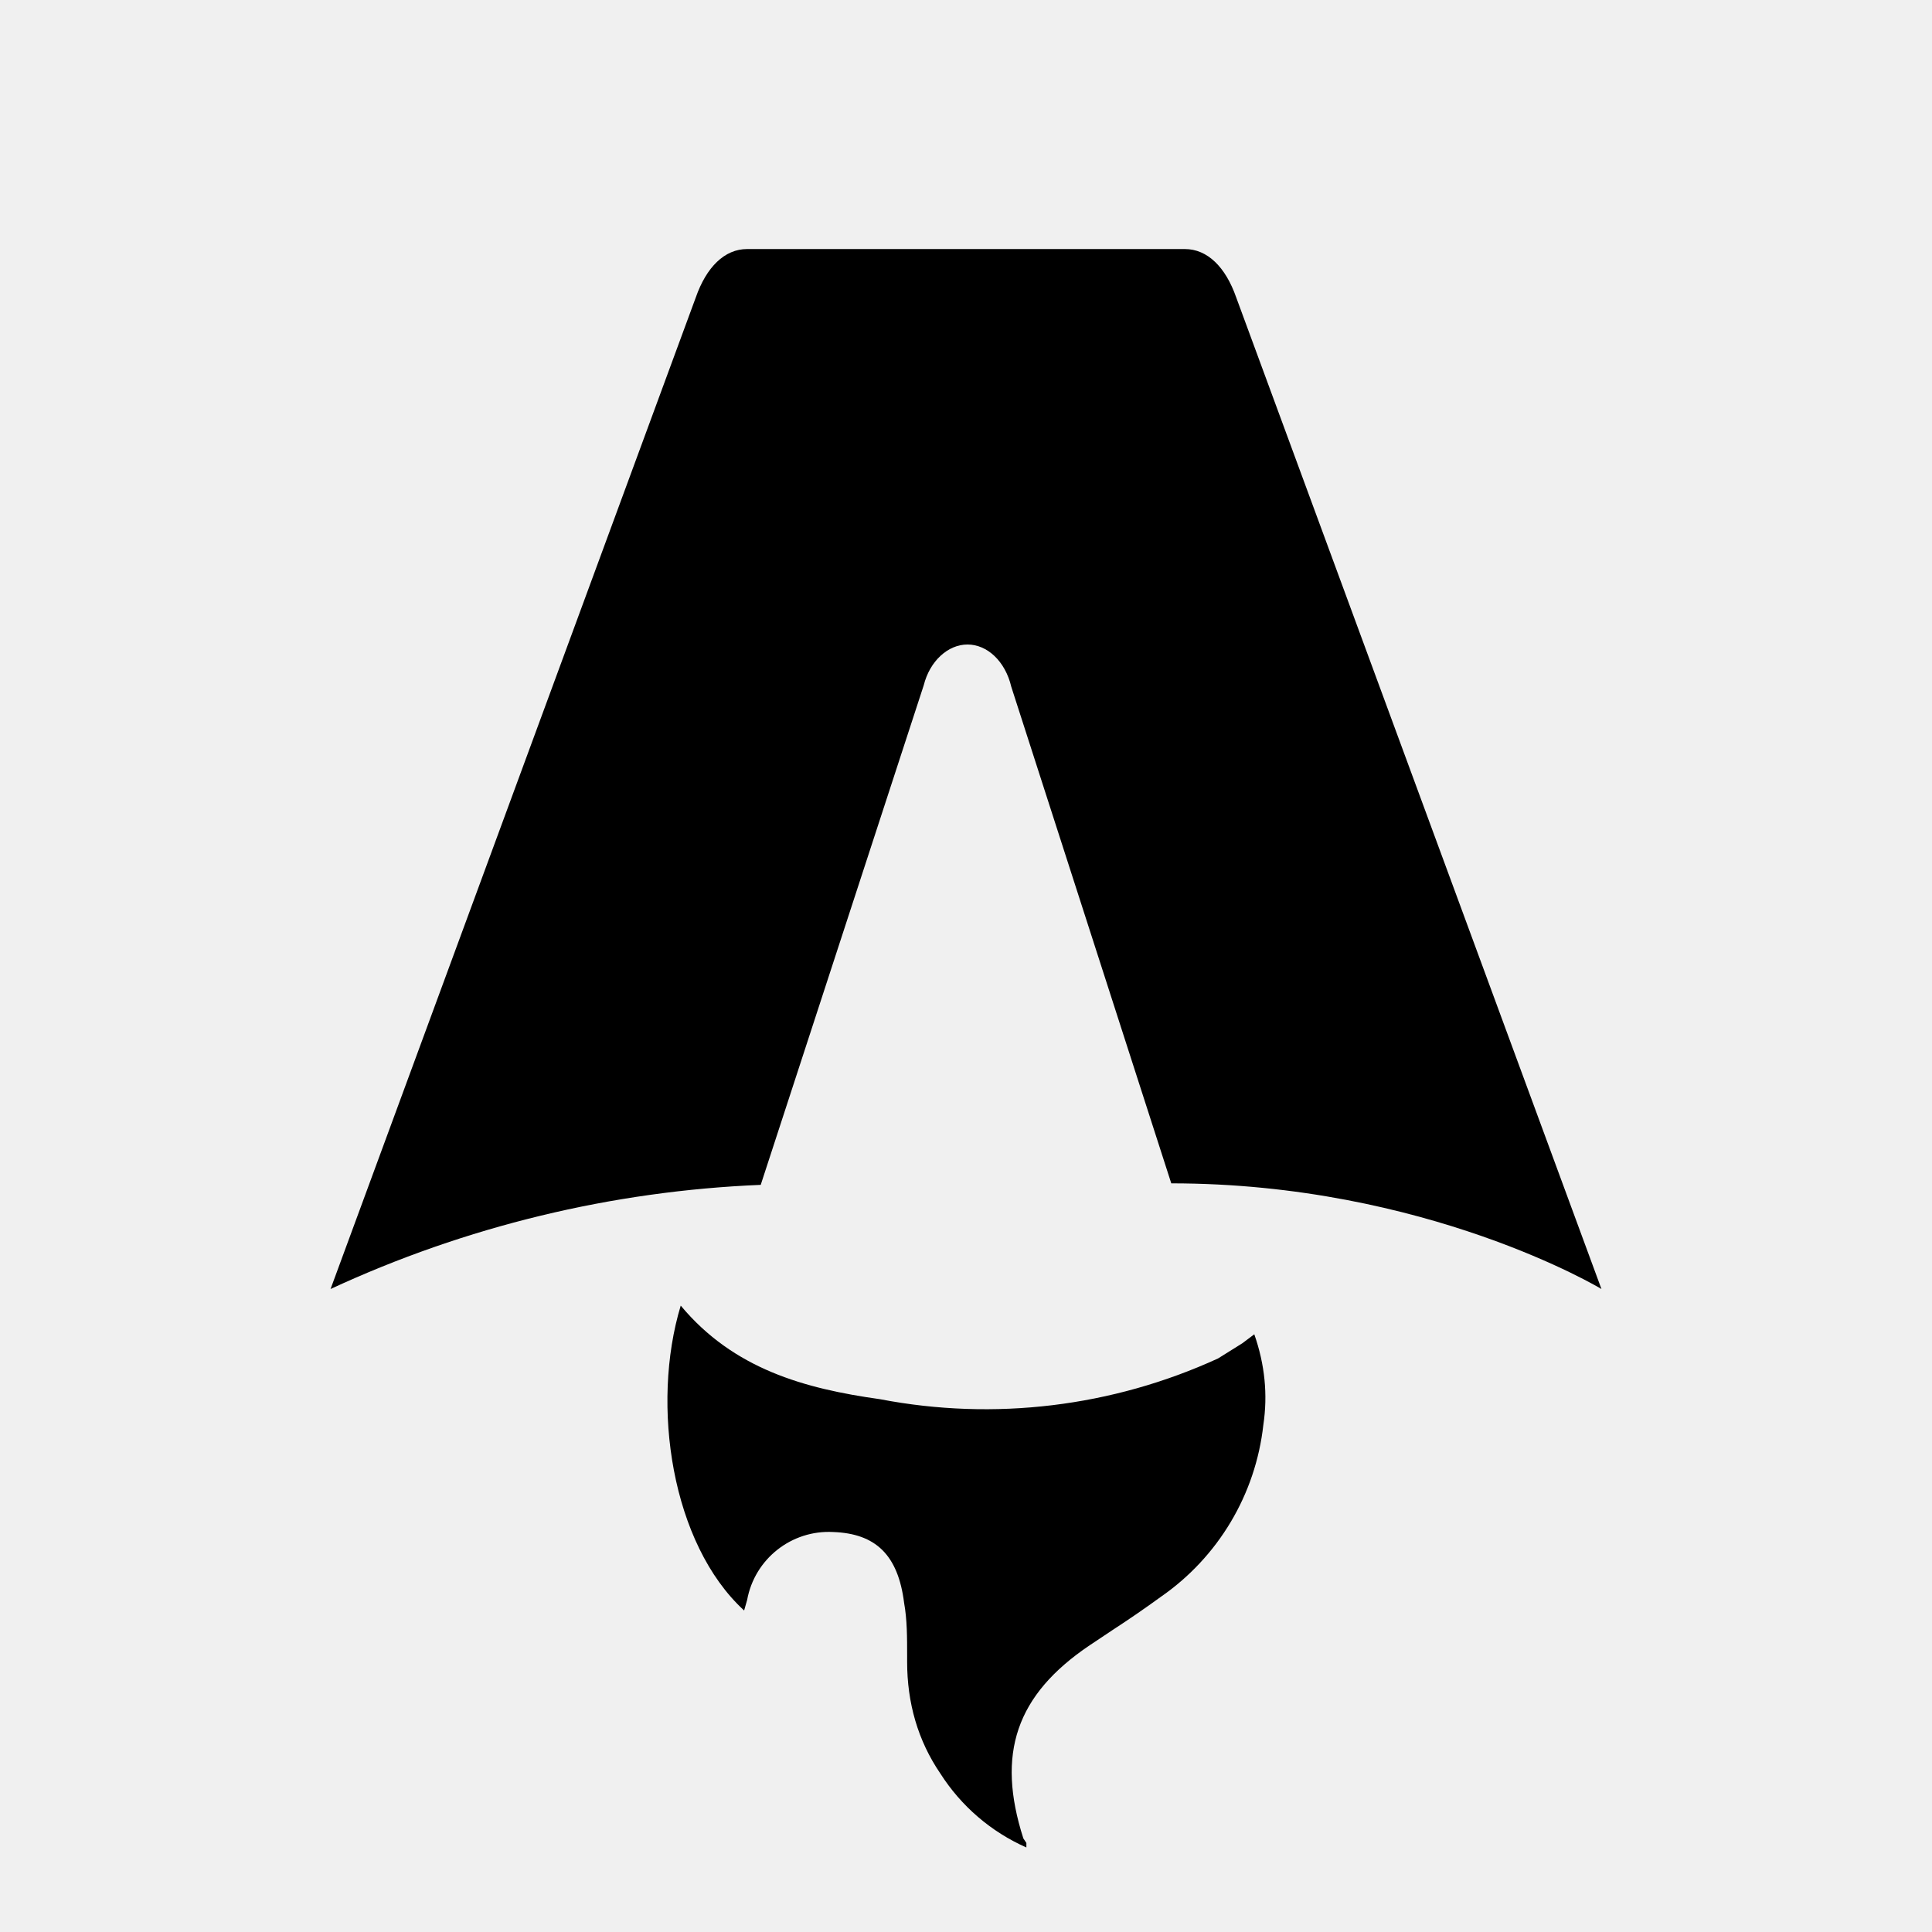
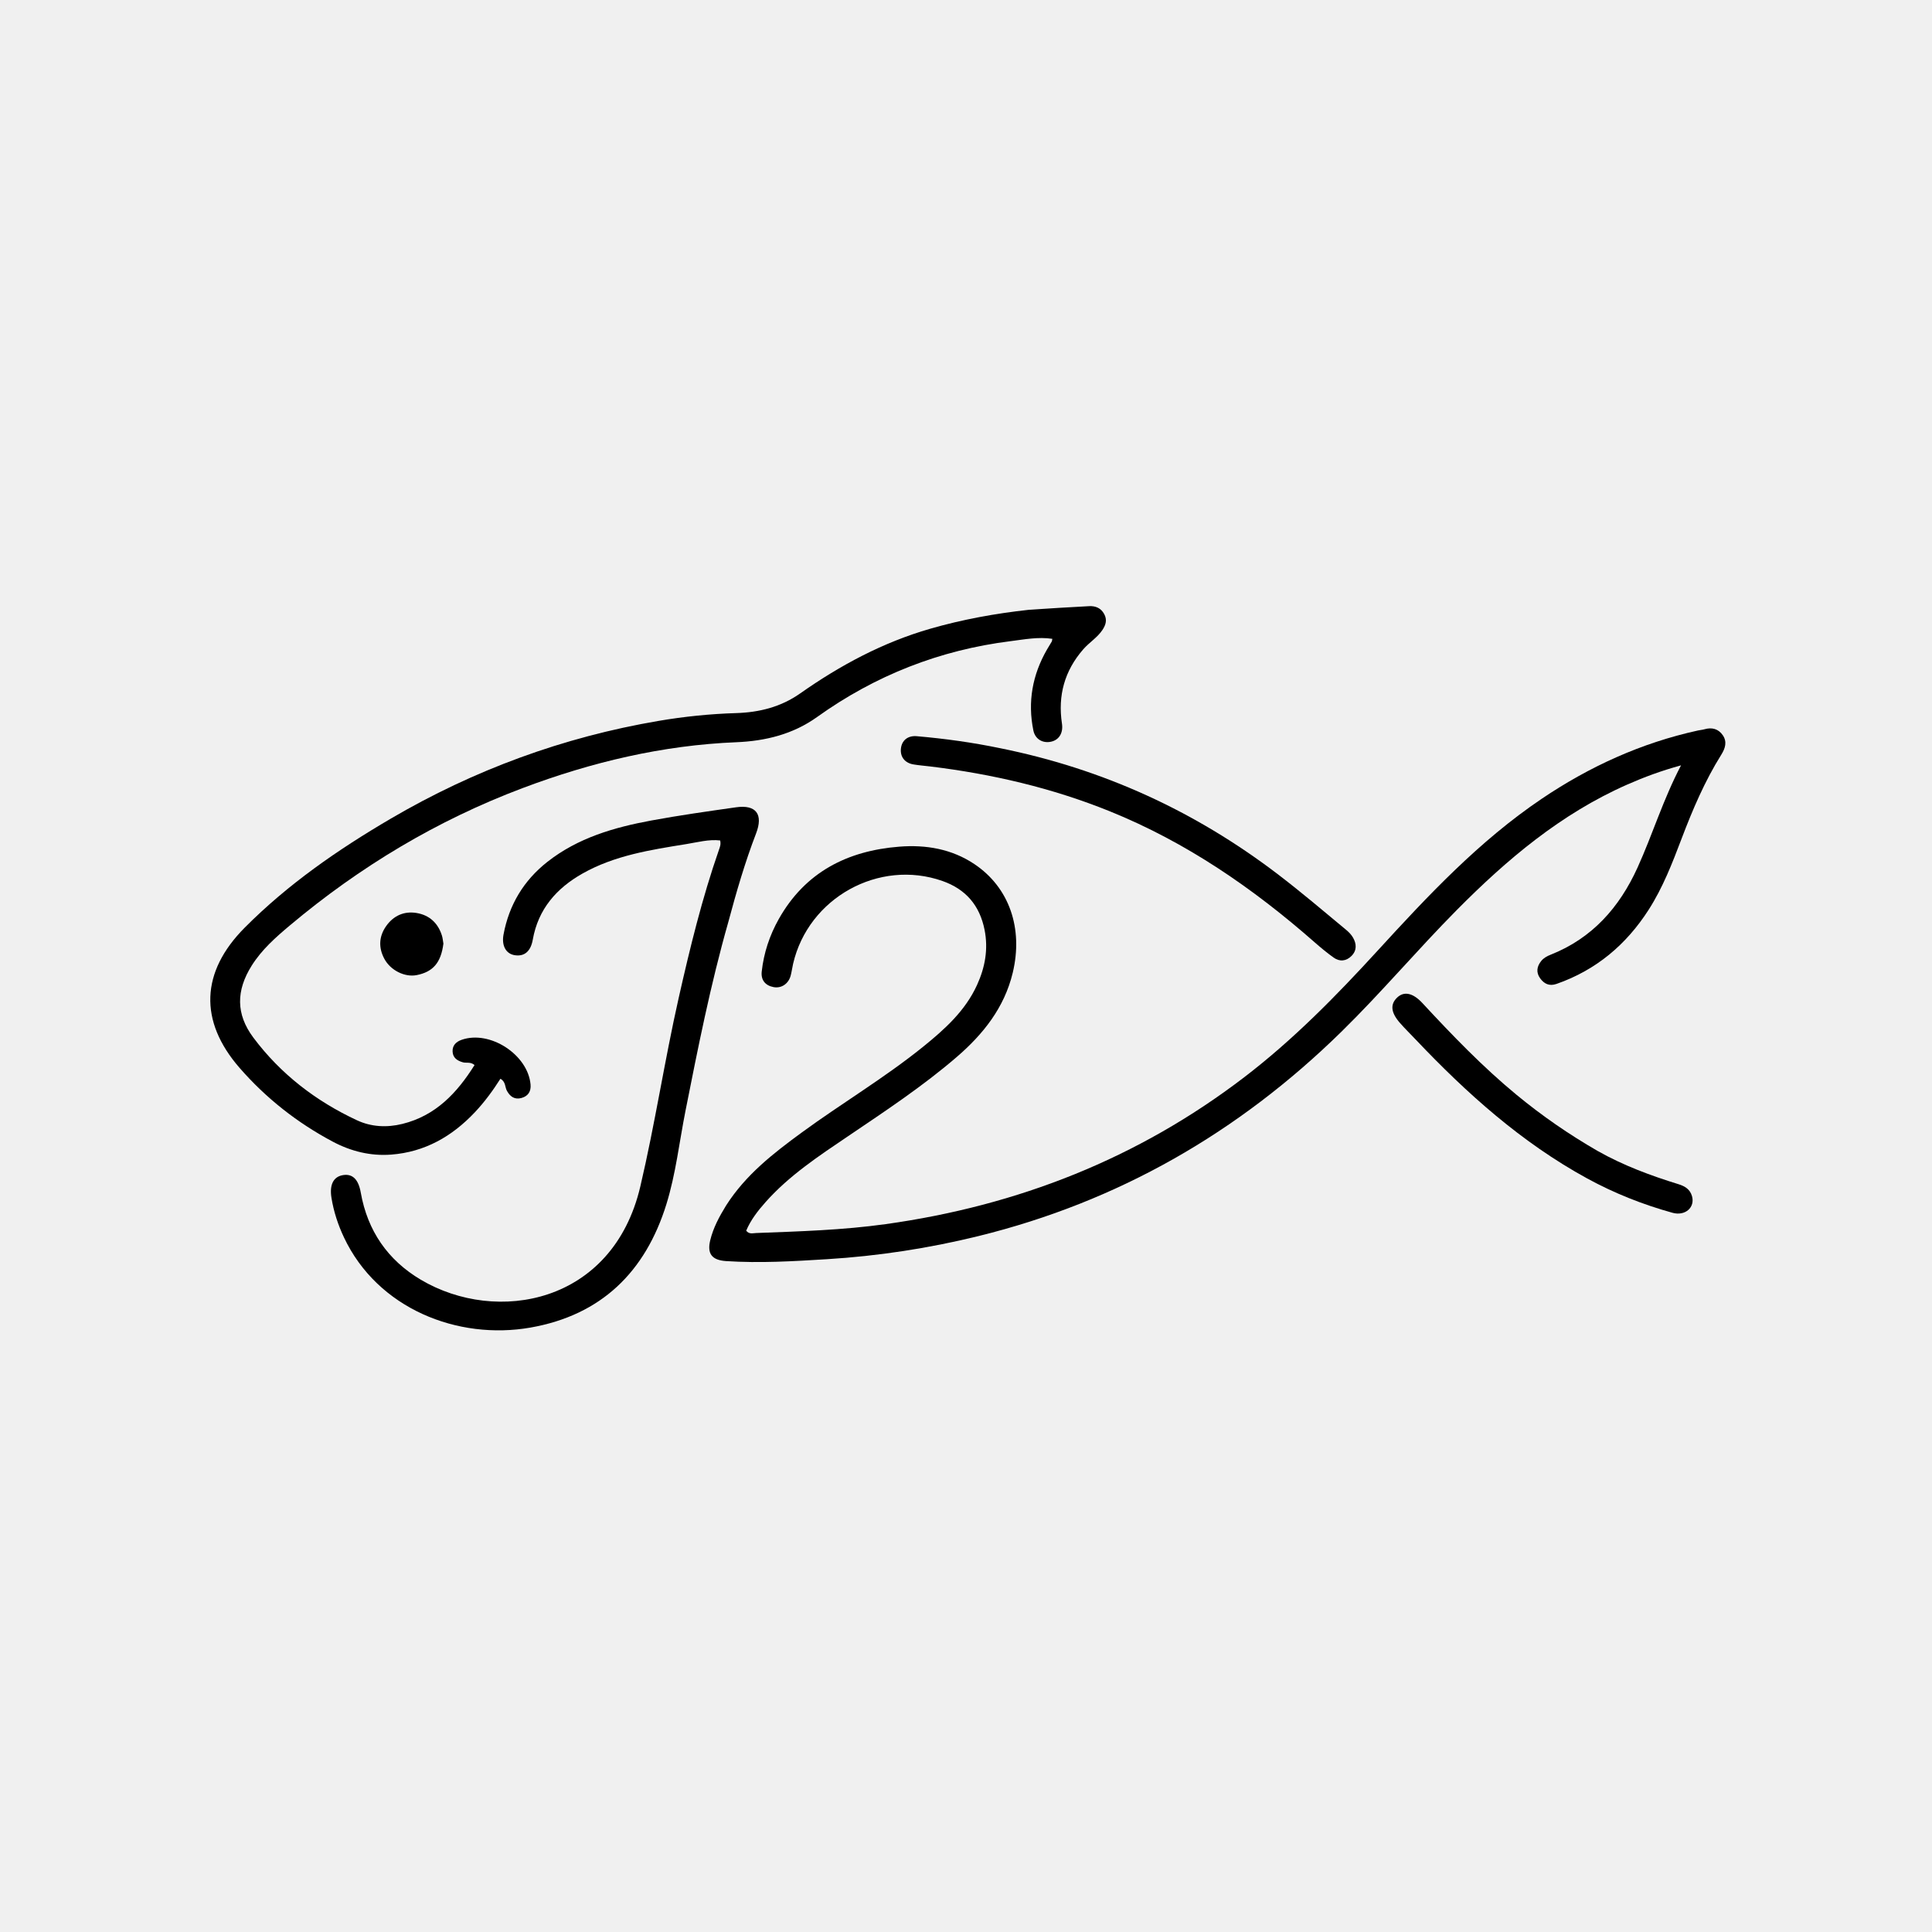
- <svg xmlns="http://www.w3.org/2000/svg" fill="none" viewBox="0 0 128 128">
-   <path d="M50.4 78.5a75.1 75.1 0 0 0-28.5 6.9l24.2-65.7c.7-2 1.9-3.2 3.4-3.2h29c1.5 0 2.7 1.2 3.4 3.2l24.2 65.7s-11.6-7-28.5-7L67 45.5c-.4-1.7-1.6-2.8-2.9-2.8-1.3 0-2.5 1.1-2.9 2.7L50.4 78.5Zm-1.1 28.2Zm-4.2-20.2c-2 6.6-.6 15.8 4.2 20.2a17.5 17.5 0 0 1 .2-.7 5.5 5.5 0 0 1 5.7-4.5c2.8.1 4.3 1.5 4.7 4.7.2 1.1.2 2.3.2 3.5v.4c0 2.7.7 5.2 2.2 7.4a13 13 0 0 0 5.7 4.9v-.3l-.2-.3c-1.8-5.6-.5-9.5 4.4-12.8l1.5-1a73 73 0 0 0 3.2-2.2 16 16 0 0 0 6.8-11.4c.3-2 .1-4-.6-6l-.8.6-1.6 1a37 37 0 0 1-22.4 2.7c-5-.7-9.7-2-13.2-6.2Z" />
-   <style>
-         path { fill: #000; }
-         @media (prefers-color-scheme: dark) {
-             path { fill: #FFF; }
-         }
-     </style>
+ <svg xmlns="http://www.w3.org/2000/svg" version="1.1" id="Layer_1" x="0px" y="0px" width="100%" viewBox="0 0 1024 1024" enable-background="new 0 0 1024 1024" xml:space="preserve">
+   <path fill="#000000" opacity="1" stroke="none" d=" M384.852,638.932   C395.209,622.681 409.827,611.33 424.772,600.382   C446.003,584.829 468.731,571.381 489.244,554.817   C500.701,545.565 511.628,535.768 517.885,521.985   C522.105,512.689 523.882,503.07 521.842,492.821   C519.266,479.883 511.879,471.283 499.523,466.942   C465.863,455.118 428.472,475.854 420.365,510.805   C419.877,512.91 419.623,515.075 419.059,517.157   C417.9,521.431 414.159,523.973 409.998,523.184   C405.554,522.342 403.244,519.374 403.729,514.963   C404.814,505.096 407.892,495.777 412.757,487.13   C426.765,462.238 449.118,450.915 476.674,448.747   C490.728,447.641 504.373,449.936 516.369,457.937   C534.953,470.331 542.44,492.093 536.748,515.669   C532.283,534.167 521.065,548.185 507.072,560.241   C488.99,575.821 469.098,588.951 449.363,602.297   C433.917,612.744 418.287,623.036 405.76,637.147   C401.681,641.741 397.908,646.588 395.502,652.283   C397.019,654.289 399.021,653.598 400.713,653.533   C423.661,652.654 446.621,651.993 469.416,648.814   C539.418,639.051 603.159,614.043 659.494,570.936   C685.391,551.12 708.081,528.004 730.059,503.986   C756.821,474.74 783.95,445.763 817.151,423.365   C842.571,406.217 869.957,393.749 899.958,387.177   C901.096,386.928 902.278,386.852 903.39,386.528   C907.372,385.369 910.806,386.319 913.118,389.686   C915.486,393.135 914.435,396.608 912.344,399.95   C903.556,413.997 897.102,429.158 891.246,444.591   C886.337,457.528 881.351,470.429 873.841,482.149   C861.952,500.704 845.961,514.172 824.99,521.493   C821.163,522.829 818.434,521.452 816.316,518.535   C814.064,515.432 814.529,512.25 816.884,509.341   C818.175,507.746 819.966,506.77 821.825,506.035   C843.884,497.319 858.32,480.984 867.916,459.863   C875.897,442.299 881.475,423.736 890.99,405.648   C880.464,408.527 871.346,411.919 862.386,415.872   C827.303,431.349 798.704,455.494 772.022,482.436   C751.147,503.515 732.025,526.226 710.819,546.989   C656.402,600.27 592.687,636.919 518.579,655.152   C492.174,661.648 465.405,665.728 438.26,667.405   C420.474,668.504 402.701,669.568 384.867,668.405   C377.369,667.917 374.679,664.561 376.438,657.355   C378.04,650.787 381.157,644.931 384.852,638.932  z" />
+   <path fill="#000000" opacity="1" stroke="none" d=" M545.444,323.192   C556.37,322.491 566.838,321.791 577.314,321.277   C580.635,321.114 583.504,322.243 585.242,325.45   C586.902,328.514 586.117,331.163 584.337,333.853   C581.62,337.959 577.347,340.475 574.161,344.128   C564.205,355.542 560.612,368.687 562.859,383.539   C563.594,388.397 561.391,392.157 557.121,393.106   C552.781,394.071 548.671,391.888 547.701,387.135   C544.615,372.009 547.197,357.701 554.891,344.32   C555.721,342.877 556.622,341.475 557.455,340.033   C557.609,339.765 557.595,339.4 557.756,338.587   C550.265,337.451 542.933,338.914 535.671,339.823   C498.079,344.527 463.905,357.958 433.048,380.049   C420.381,389.118 405.823,392.762 390.281,393.395   C351.155,394.988 313.557,403.936 277.011,417.699   C231.651,434.781 190.707,459.362 153.647,490.48   C146.13,496.792 138.744,503.316 133.417,511.782   C125.129,524.957 124.952,537.488 134.293,549.963   C148.743,569.261 167.415,583.624 189.214,593.774   C196.788,597.301 205.02,597.718 213.199,595.713   C230.92,591.368 242.239,579.285 251.522,564.495   C249.342,562.648 247.194,563.575 245.33,563.046   C242.381,562.209 240.047,560.699 239.887,557.361   C239.73,554.061 241.755,552.148 244.679,551.121   C259.626,545.873 279.769,558.935 281.201,574.776   C281.536,578.476 279.925,580.969 276.41,581.949   C272.807,582.954 270.36,581.253 268.652,578.097   C267.582,576.12 268.088,573.358 265.227,571.763   C261.229,578.064 256.843,584.05 251.714,589.493   C239.595,602.355 225.152,610.598 207.335,611.966   C196.45,612.802 186.051,610.225 176.485,605.157   C157.599,595.154 140.945,582.044 126.956,565.967   C105.345,541.13 106.422,515.116 129.641,491.739   C152.589,468.637 179.176,450.271 207.146,433.884   C251.275,408.029 298.583,390.686 349.02,382.092   C362.634,379.773 376.398,378.372 390.214,377.952   C402.504,377.577 413.923,374.691 424.078,367.55   C445.341,352.598 467.98,340.452 493.101,333.228   C510.106,328.338 527.417,325.157 545.444,323.192  z" />
+   <path fill="#000000" opacity="1" stroke="none" d=" M385.99,488.802   C376.541,522.031 369.919,555.48 363.288,588.932   C360.025,605.394 358.187,622.177 353.203,638.256   C342.078,674.148 318.634,697.061 281.163,703.642   C242.635,710.408 200.123,693.658 182.289,655.808   C179.149,649.144 176.869,642.197 175.693,634.924   C174.546,627.837 176.762,623.628 181.863,622.824   C186.843,622.039 189.973,625.047 191.215,632.088   C194.79,652.36 205.539,667.918 223.066,678.294   C263.332,702.131 324.755,691.035 339.365,628.942   C347.163,595.798 352.242,562.02 359.75,528.775   C365.723,502.325 372.146,475.978 381.09,450.328   C381.582,448.916 382.165,447.532 381.701,445.452   C375.63,444.76 369.657,446.437 363.707,447.394   C344.801,450.434 325.794,453.371 308.772,462.976   C294.934,470.785 285.238,481.868 282.383,498.046   C281.28,504.297 277.885,507.109 272.732,506.26   C268.198,505.512 265.772,501.271 266.882,495.309   C269.806,479.609 277.541,466.708 290.092,456.824   C306.284,444.075 325.46,438.533 345.237,434.878   C360.109,432.129 375.105,430.021 390.083,427.886   C400.834,426.354 404.613,431.654 400.732,441.75   C394.876,456.986 390.318,472.65 385.99,488.802  z" />
+   <path fill="#000000" opacity="1" stroke="none" d=" M530.252,396.594   C584.629,407.564 633.361,429.902 677.135,463.264   C689.597,472.761 701.512,482.901 713.551,492.901   C714.937,494.052 716.267,495.441 717.152,496.989   C719.045,500.298 719.195,503.779 716.342,506.652   C713.524,509.49 710.069,509.849 706.807,507.511   C703.297,504.996 699.955,502.223 696.708,499.371   C664.074,470.714 628.678,446.359 588.207,429.997   C557.635,417.638 525.792,410.224 493.108,406.246   C490.137,405.884 487.144,405.658 484.194,405.17   C479.572,404.405 477.051,401.142 477.506,396.776   C477.959,392.42 481.155,389.783 485.917,390.199   C500.672,391.487 515.329,393.487 530.252,396.594  z" />
+   <path fill="#000000" opacity="1" stroke="none" d=" M846.885,610.089   C860.621,617.83 874.978,623.119 889.632,627.65   C893.039,628.703 895.717,630.328 896.772,633.909   C898.544,639.92 893.204,644.671 886.462,642.802   C870.687,638.43 855.557,632.432 841.166,624.562   C806.402,605.55 777.372,579.487 750.327,550.962   C747.577,548.061 744.719,545.258 742.077,542.263   C737.158,536.688 736.732,532.3 740.566,528.686   C744.217,525.245 748.925,526.289 753.851,531.599   C769.714,548.697 785.867,565.509 803.903,580.362   C817.293,591.39 831.524,601.245 846.885,610.089  z" />
+   <path fill="#000000" opacity="1" stroke="none" d=" M235.014,500.141   C233.73,510.261 229.508,515.11 220.874,516.824   C214.562,518.076 206.996,514.324 203.722,508.208   C200.521,502.23 200.827,496.273 204.708,490.795   C208.579,485.331 214.171,482.808 220.787,483.902   C227.557,485.021 232.116,489.189 234.213,495.817   C234.611,497.077 234.736,498.423 235.014,500.141  z" />
</svg>
